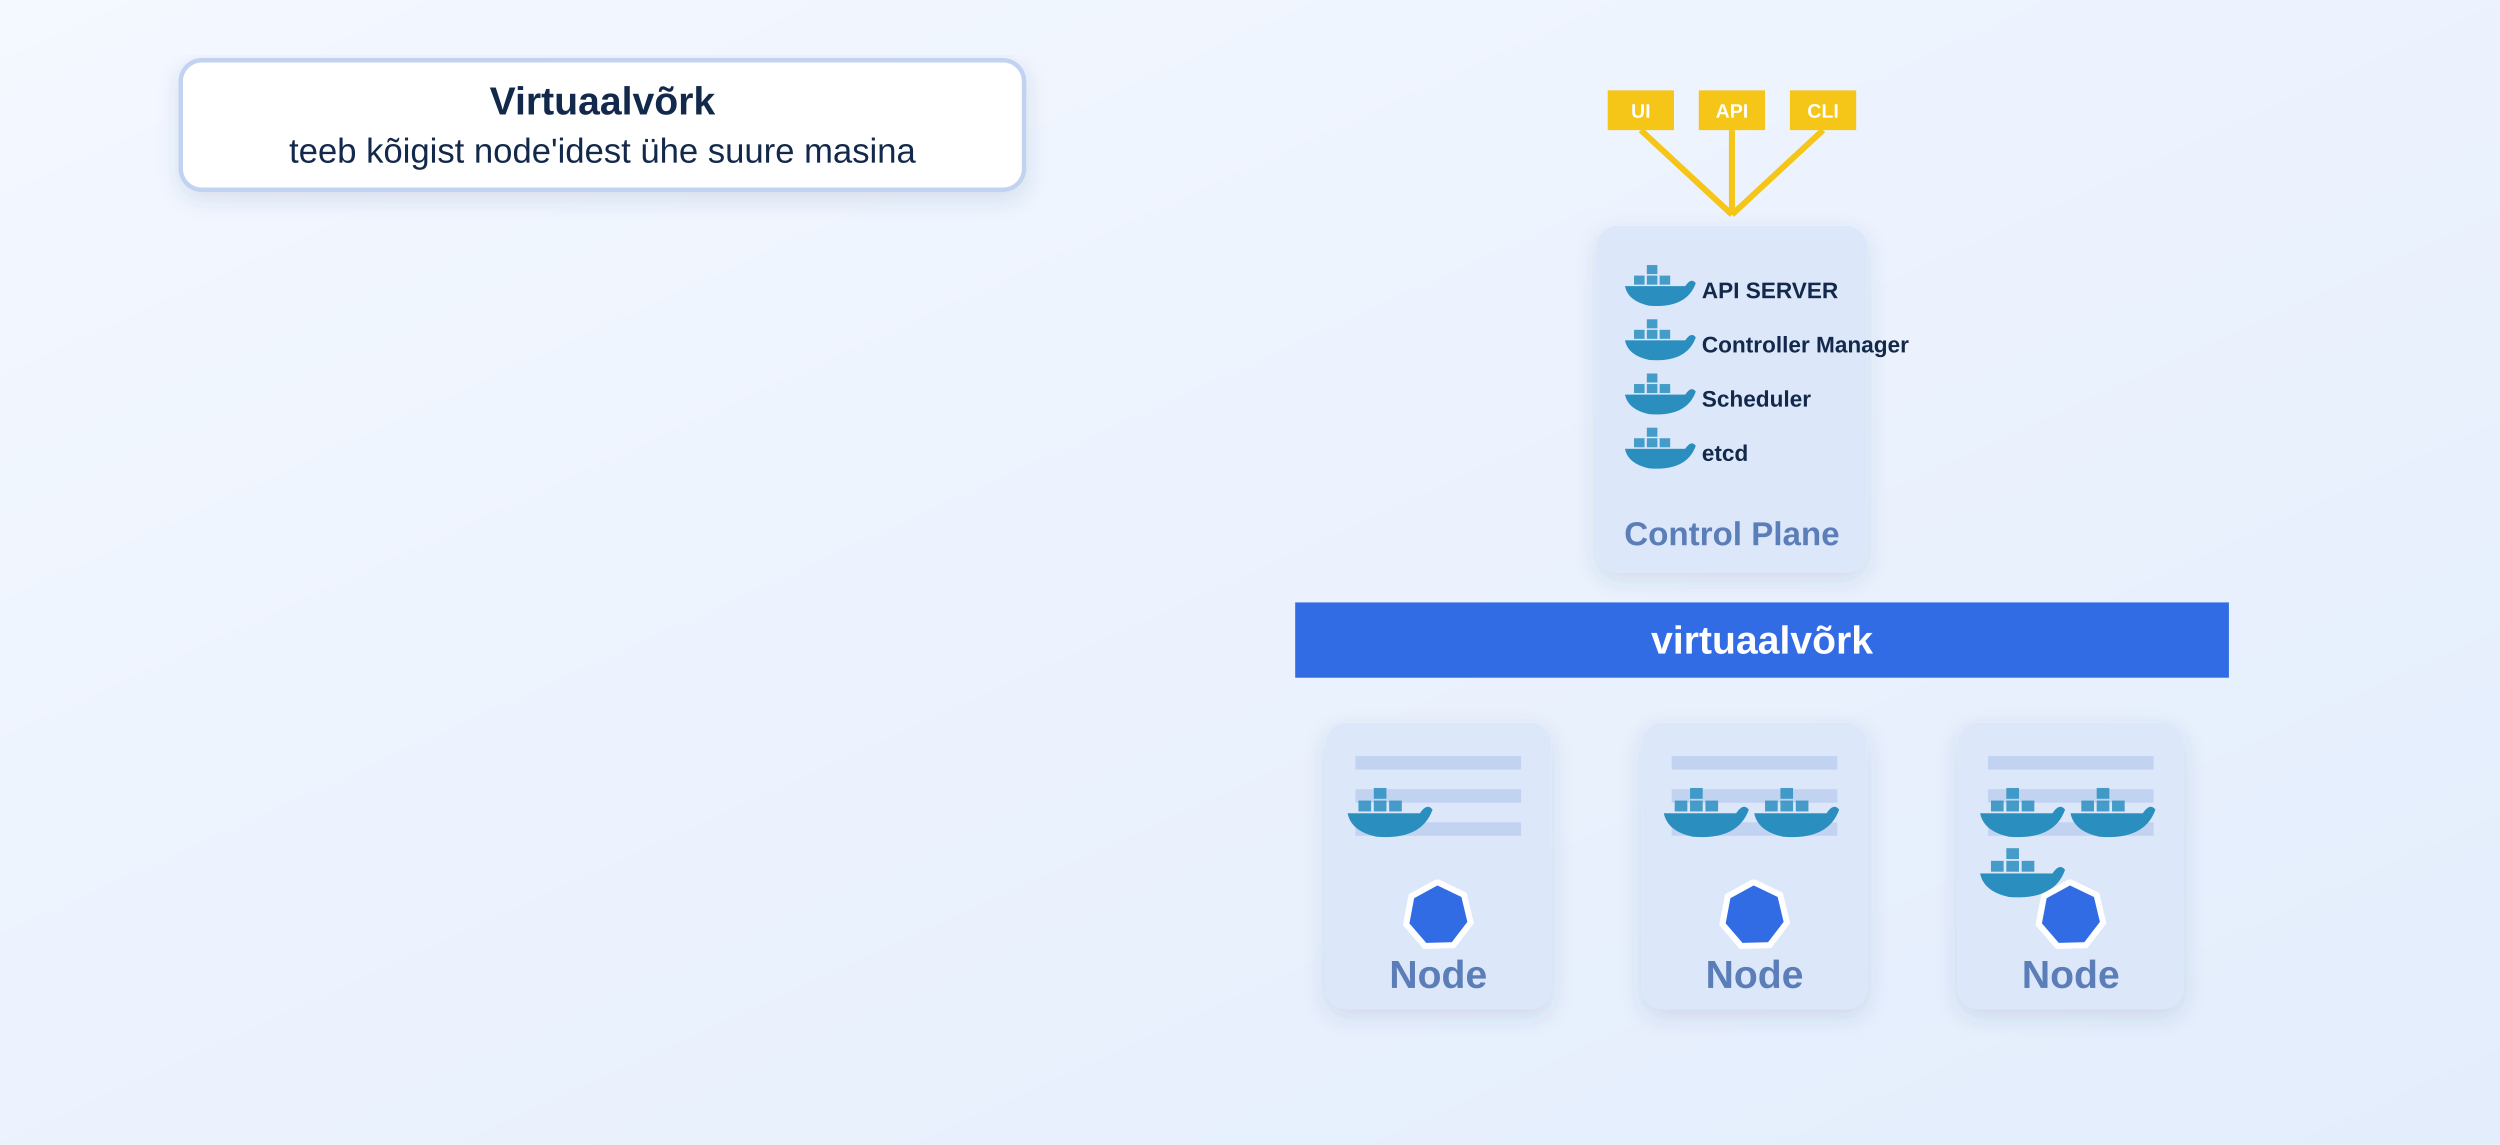
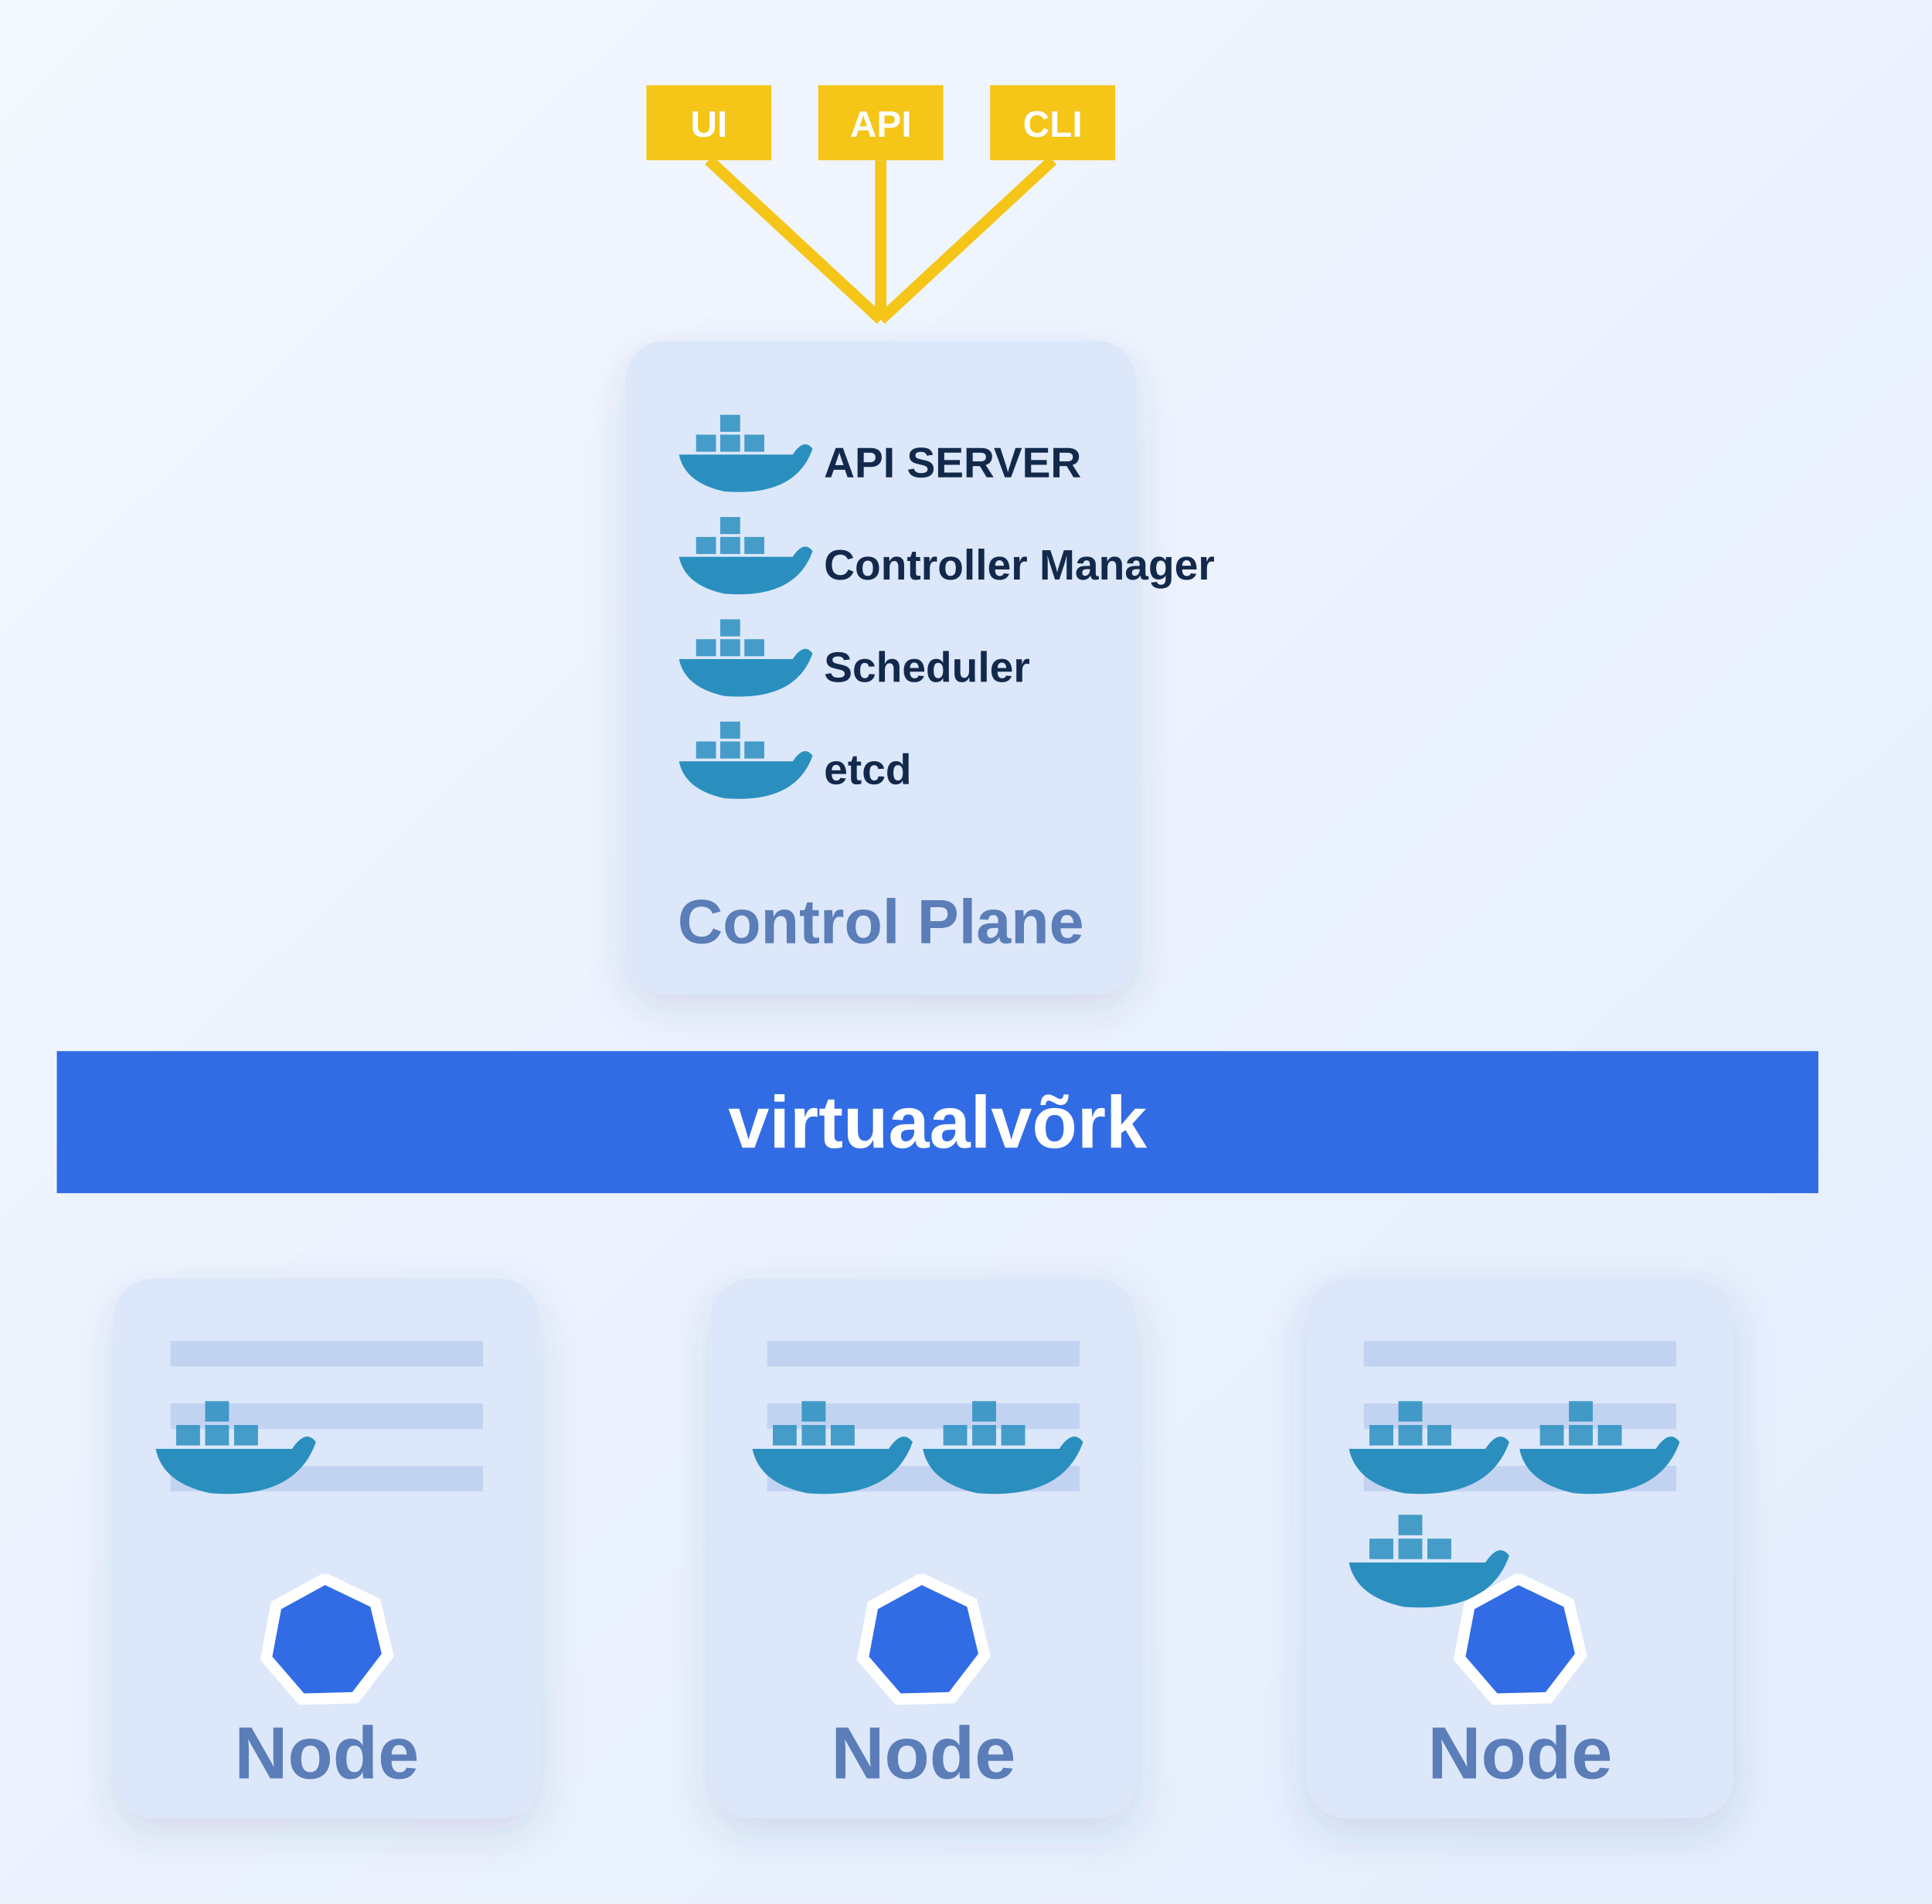
- <svg xmlns="http://www.w3.org/2000/svg" viewBox="0 0 1660 760" width="1660" height="760">
+ <svg xmlns="http://www.w3.org/2000/svg" viewBox="840 30 680 670" width="680" height="670">
  <defs>
    <linearGradient id="ubg" x1="0" y1="0" x2="1" y2="1">
      <stop offset="0" stop-color="#F4F8FF" />
      <stop offset="1" stop-color="#E3EDFC" />
    </linearGradient>
    <filter id="ush" x="-10%" y="-10%" width="120%" height="135%">
      <feDropShadow dx="0" dy="5" stdDeviation="7" flood-color="#2A4A80" flood-opacity="0.14" />
    </filter>
  </defs>
-   <rect width="100%" height="100%" fill="url(#ubg)" />
+   <rect x="840" y="30" width="100%" height="100%" fill="url(#ubg)" />
  <rect x="1067.5" y="60" width="44.0" height="26.4" fill="#F5C518" />
  <text x="1089.5" y="78.15" style="font-family:'Segoe UI',Arial,sans-serif;font-size:13px;font-weight:600;fill:#FFF;text-anchor:middle">UI</text>
  <line x1="1089.5" y1="86.4" x2="1150" y2="142.5" stroke="#F5C518" stroke-width="4" />
  <rect x="1128.0" y="60" width="44.0" height="26.4" fill="#F5C518" />
  <text x="1150.0" y="78.15" style="font-family:'Segoe UI',Arial,sans-serif;font-size:13px;font-weight:600;fill:#FFF;text-anchor:middle">API</text>
  <line x1="1150.0" y1="86.4" x2="1150" y2="142.5" stroke="#F5C518" stroke-width="4" />
  <rect x="1188.5" y="60" width="44.0" height="26.4" fill="#F5C518" />
  <text x="1210.5" y="78.15" style="font-family:'Segoe UI',Arial,sans-serif;font-size:13px;font-weight:600;fill:#FFF;text-anchor:middle">CLI</text>
  <line x1="1210.5" y1="86.4" x2="1150" y2="142.5" stroke="#F5C518" stroke-width="4" />
  <rect filter="url(#ush)" x="1060" y="150" width="180" height="230" rx="14" fill="#DCE7FA" />
  <rect x="1085.0" y="183.0" width="7.0" height="6.0" fill="#2A8FBF" opacity="0.85" />
  <rect x="1093.5" y="183.0" width="7.0" height="6.0" fill="#2A8FBF" opacity="0.85" />
  <rect x="1102.0" y="183.0" width="7.0" height="6.0" fill="#2A8FBF" opacity="0.85" />
  <rect x="1093.5" y="176.0" width="7.0" height="6.0" fill="#2A8FBF" opacity="0.85" />
  <path d="M1079.0 190 H1119.0 Q1123.0 184.0 1126.0 188.0 Q1120.0 205.0 1095.0 203.0 Q1081.0 200.0 1079.0 190 z" fill="#2A8FBF" />
  <text x="1130" y="198" style="font-family:'Segoe UI',Arial,sans-serif;font-size:15px;font-weight:600;fill:#13294B;text-anchor:start">API SERVER</text>
  <rect x="1085.0" y="219.0" width="7.0" height="6.0" fill="#2A8FBF" opacity="0.85" />
  <rect x="1093.5" y="219.0" width="7.0" height="6.0" fill="#2A8FBF" opacity="0.85" />
  <rect x="1102.0" y="219.0" width="7.0" height="6.0" fill="#2A8FBF" opacity="0.85" />
  <rect x="1093.5" y="212.0" width="7.0" height="6.0" fill="#2A8FBF" opacity="0.85" />
  <path d="M1079.0 226 H1119.0 Q1123.0 220.0 1126.0 224.0 Q1120.0 241.0 1095.0 239.0 Q1081.0 236.0 1079.0 226 z" fill="#2A8FBF" />
  <text x="1130" y="234" style="font-family:'Segoe UI',Arial,sans-serif;font-size:15px;font-weight:600;fill:#13294B;text-anchor:start">Controller Manager</text>
  <rect x="1085.0" y="255.0" width="7.0" height="6.0" fill="#2A8FBF" opacity="0.85" />
  <rect x="1093.5" y="255.0" width="7.0" height="6.0" fill="#2A8FBF" opacity="0.85" />
  <rect x="1102.0" y="255.0" width="7.0" height="6.0" fill="#2A8FBF" opacity="0.85" />
  <rect x="1093.5" y="248.0" width="7.0" height="6.0" fill="#2A8FBF" opacity="0.85" />
  <path d="M1079.0 262 H1119.0 Q1123.0 256.0 1126.0 260.0 Q1120.0 277.0 1095.0 275.0 Q1081.0 272.0 1079.0 262 z" fill="#2A8FBF" />
  <text x="1130" y="270" style="font-family:'Segoe UI',Arial,sans-serif;font-size:15px;font-weight:600;fill:#13294B;text-anchor:start">Scheduler</text>
  <rect x="1085.0" y="291.0" width="7.0" height="6.0" fill="#2A8FBF" opacity="0.85" />
  <rect x="1093.5" y="291.0" width="7.0" height="6.0" fill="#2A8FBF" opacity="0.85" />
  <rect x="1102.0" y="291.0" width="7.0" height="6.0" fill="#2A8FBF" opacity="0.85" />
  <rect x="1093.5" y="284.0" width="7.0" height="6.0" fill="#2A8FBF" opacity="0.85" />
  <path d="M1079.0 298 H1119.0 Q1123.0 292.0 1126.0 296.0 Q1120.0 313.0 1095.0 311.0 Q1081.0 308.0 1079.0 298 z" fill="#2A8FBF" />
  <text x="1130" y="306" style="font-family:'Segoe UI',Arial,sans-serif;font-size:15px;font-weight:600;fill:#13294B;text-anchor:start">etcd</text>
  <text x="1150.0" y="362" style="font-family:'Segoe UI',Arial,sans-serif;font-size:22px;font-weight:600;fill:#5B7DB8;text-anchor:middle">Control Plane</text>
  <rect x="860" y="400" width="620" height="50" fill="#326CE5" />
  <text x="1170" y="434" style="font-family:'Segoe UI',Arial,sans-serif;font-size:26px;font-weight:600;fill:#FFF;text-anchor:middle">virtuaalvõrk</text>
  <rect filter="url(#ush)" x="880" y="480" width="150" height="190" rx="14" fill="#DCE7FA" />
  <rect x="900" y="502" width="110" height="9" fill="#C2D3F2" />
  <rect x="900" y="524" width="110" height="9" fill="#C2D3F2" />
  <rect x="900" y="546" width="110" height="9" fill="#C2D3F2" />
  <rect x="902.0" y="531.6" width="8.4" height="7.2" fill="#2A8FBF" opacity="0.85" />
  <rect x="912.2" y="531.6" width="8.4" height="7.2" fill="#2A8FBF" opacity="0.85" />
  <rect x="922.4" y="531.6" width="8.4" height="7.2" fill="#2A8FBF" opacity="0.85" />
  <rect x="912.2" y="523.2" width="8.4" height="7.2" fill="#2A8FBF" opacity="0.85" />
  <path d="M894.8 540 H942.8 Q947.6 532.8 951.2 537.6 Q944.0 558.0 914.0 555.6 Q897.2 552.0 894.8 540 z" fill="#2A8FBF" />
  <polygon points="955.0,586.0 972.1,594.2 976.5,612.6 965.0,627.6 946.1,628.1 933.7,613.7 937.2,595.1 953.8,586.0" fill="#326CE5" stroke="#FFF" stroke-width="4" />
  <text x="955.0" y="612.4" style="font-family:'Segoe UI',Arial,sans-serif;font-size:9px;font-weight:700;fill:#FFFFFF;text-anchor:middle" />
  <text x="955.0" y="656" style="font-family:'Segoe UI',Arial,sans-serif;font-size:26px;font-weight:600;fill:#5B7DB8;text-anchor:middle">Node</text>
  <rect filter="url(#ush)" x="1090" y="480" width="150" height="190" rx="14" fill="#DCE7FA" />
  <rect x="1110" y="502" width="110" height="9" fill="#C2D3F2" />
  <rect x="1110" y="524" width="110" height="9" fill="#C2D3F2" />
  <rect x="1110" y="546" width="110" height="9" fill="#C2D3F2" />
  <rect x="1112.0" y="531.6" width="8.4" height="7.2" fill="#2A8FBF" opacity="0.85" />
  <rect x="1122.2" y="531.6" width="8.4" height="7.2" fill="#2A8FBF" opacity="0.85" />
  <rect x="1132.4" y="531.6" width="8.4" height="7.2" fill="#2A8FBF" opacity="0.85" />
  <rect x="1122.2" y="523.2" width="8.4" height="7.2" fill="#2A8FBF" opacity="0.85" />
  <path d="M1104.8 540 H1152.8 Q1157.6 532.8 1161.2 537.6 Q1154.0 558.0 1124.0 555.6 Q1107.2 552.0 1104.8 540 z" fill="#2A8FBF" />
  <rect x="1172.0" y="531.6" width="8.4" height="7.2" fill="#2A8FBF" opacity="0.85" />
  <rect x="1182.2" y="531.6" width="8.4" height="7.2" fill="#2A8FBF" opacity="0.85" />
  <rect x="1192.4" y="531.6" width="8.4" height="7.2" fill="#2A8FBF" opacity="0.85" />
  <rect x="1182.2" y="523.2" width="8.4" height="7.2" fill="#2A8FBF" opacity="0.85" />
  <path d="M1164.8 540 H1212.8 Q1217.6 532.8 1221.2 537.6 Q1214.0 558.0 1184.0 555.6 Q1167.2 552.0 1164.8 540 z" fill="#2A8FBF" />
  <polygon points="1165.0,586.0 1182.1,594.2 1186.5,612.6 1175.0,627.6 1156.1,628.1 1143.7,613.7 1147.2,595.1 1163.8,586.0" fill="#326CE5" stroke="#FFF" stroke-width="4" />
  <text x="1165.0" y="612.4" style="font-family:'Segoe UI',Arial,sans-serif;font-size:9px;font-weight:700;fill:#FFFFFF;text-anchor:middle" />
  <text x="1165.0" y="656" style="font-family:'Segoe UI',Arial,sans-serif;font-size:26px;font-weight:600;fill:#5B7DB8;text-anchor:middle">Node</text>
  <rect filter="url(#ush)" x="1300" y="480" width="150" height="190" rx="14" fill="#DCE7FA" />
  <rect x="1320" y="502" width="110" height="9" fill="#C2D3F2" />
  <rect x="1320" y="524" width="110" height="9" fill="#C2D3F2" />
  <rect x="1320" y="546" width="110" height="9" fill="#C2D3F2" />
  <rect x="1322.0" y="531.6" width="8.4" height="7.2" fill="#2A8FBF" opacity="0.85" />
  <rect x="1332.2" y="531.6" width="8.4" height="7.2" fill="#2A8FBF" opacity="0.85" />
  <rect x="1342.4" y="531.6" width="8.4" height="7.2" fill="#2A8FBF" opacity="0.85" />
  <rect x="1332.2" y="523.2" width="8.4" height="7.2" fill="#2A8FBF" opacity="0.85" />
  <path d="M1314.8 540 H1362.8 Q1367.6 532.8 1371.2 537.6 Q1364.0 558.0 1334.0 555.6 Q1317.2 552.0 1314.8 540 z" fill="#2A8FBF" />
  <rect x="1382.0" y="531.6" width="8.4" height="7.2" fill="#2A8FBF" opacity="0.85" />
  <rect x="1392.2" y="531.6" width="8.4" height="7.2" fill="#2A8FBF" opacity="0.85" />
  <rect x="1402.4" y="531.6" width="8.4" height="7.2" fill="#2A8FBF" opacity="0.85" />
  <rect x="1392.2" y="523.2" width="8.4" height="7.2" fill="#2A8FBF" opacity="0.85" />
  <path d="M1374.8 540 H1422.8 Q1427.6 532.8 1431.2 537.6 Q1424.0 558.0 1394.0 555.6 Q1377.2 552.0 1374.8 540 z" fill="#2A8FBF" />
  <rect x="1322.0" y="571.6" width="8.4" height="7.2" fill="#2A8FBF" opacity="0.85" />
  <rect x="1332.2" y="571.6" width="8.4" height="7.2" fill="#2A8FBF" opacity="0.85" />
  <rect x="1342.4" y="571.6" width="8.4" height="7.2" fill="#2A8FBF" opacity="0.85" />
  <rect x="1332.2" y="563.2" width="8.4" height="7.2" fill="#2A8FBF" opacity="0.85" />
  <path d="M1314.8 580 H1362.8 Q1367.6 572.8 1371.2 577.6 Q1364.0 598.0 1334.0 595.6 Q1317.2 592.0 1314.8 580 z" fill="#2A8FBF" />
  <polygon points="1375.0,586.0 1392.1,594.2 1396.5,612.6 1385.0,627.6 1366.1,628.1 1353.7,613.7 1357.2,595.1 1373.8,586.0" fill="#326CE5" stroke="#FFF" stroke-width="4" />
  <text x="1375.0" y="612.4" style="font-family:'Segoe UI',Arial,sans-serif;font-size:9px;font-weight:700;fill:#FFFFFF;text-anchor:middle" />
  <text x="1375.0" y="656" style="font-family:'Segoe UI',Arial,sans-serif;font-size:26px;font-weight:600;fill:#5B7DB8;text-anchor:middle">Node</text>
  <rect filter="url(#ush)" x="120" y="40" width="560" height="86" rx="14" fill="#FFFFFF" stroke="#C2D3F2" stroke-width="3" />
  <text x="400.0" y="76" style="font-family:'Segoe UI',Arial,sans-serif;font-size:26px;font-weight:700;fill:#13294B;text-anchor:middle">Virtuaalvõrk</text>
  <text x="400.0" y="108" style="font-family:'Segoe UI',Arial,sans-serif;font-size:23px;font-weight:400;fill:#13294B;text-anchor:middle">teeb kõigist node'idest ühe suure masina</text>
</svg>
